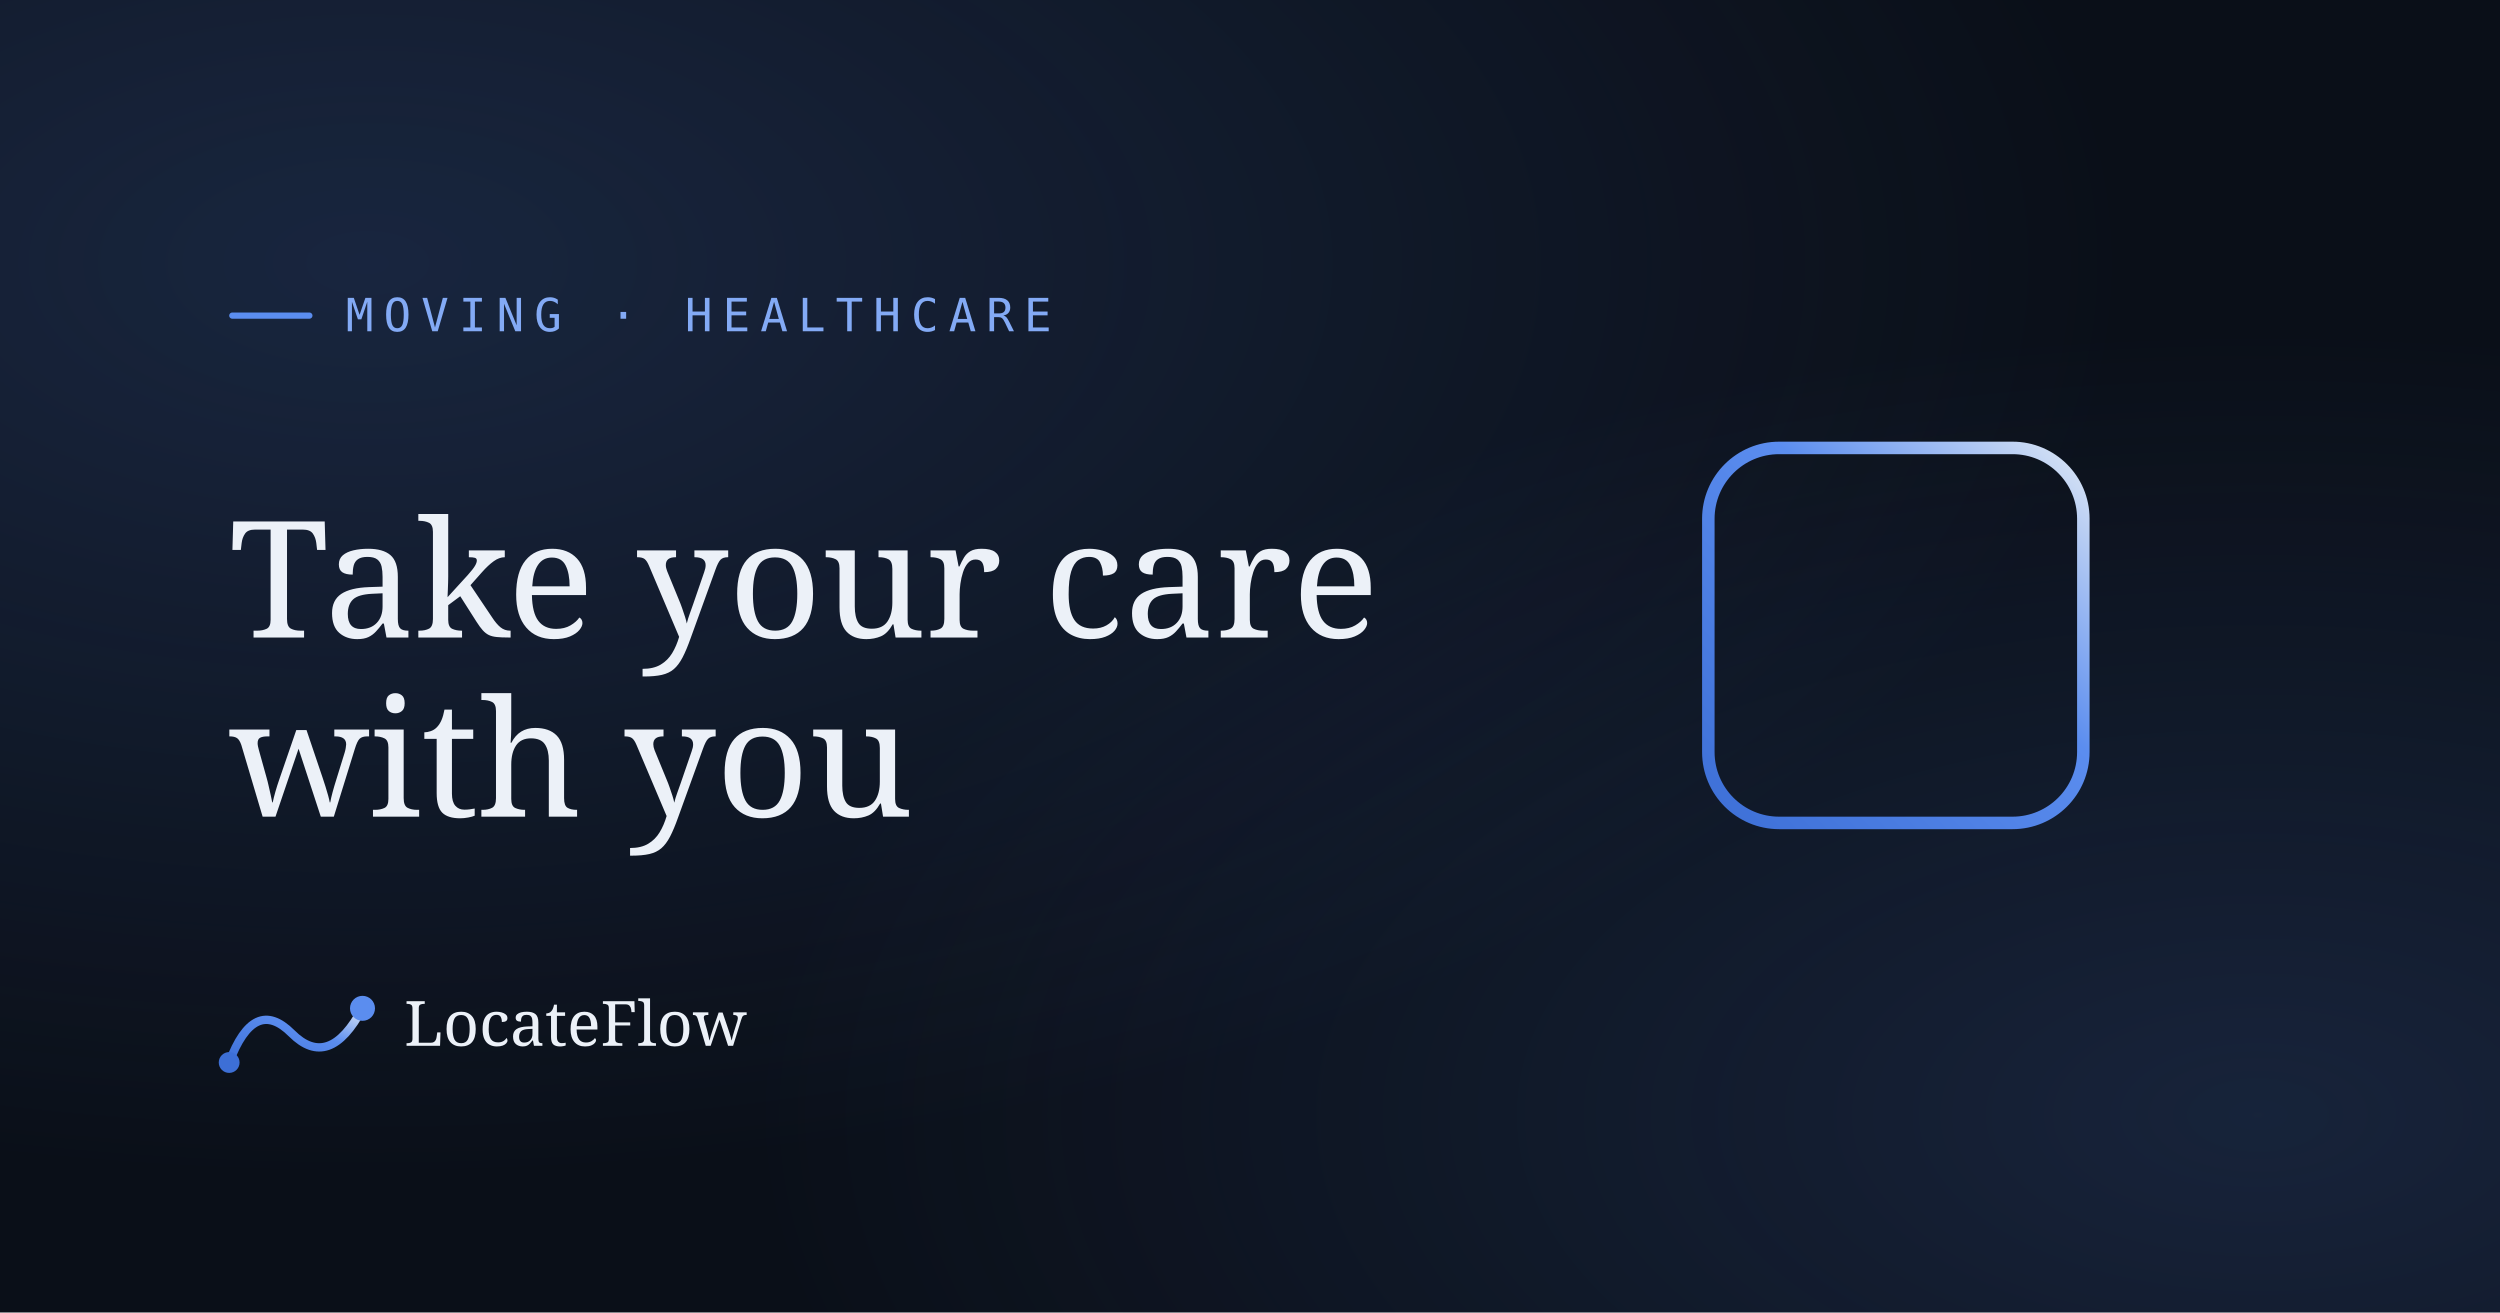
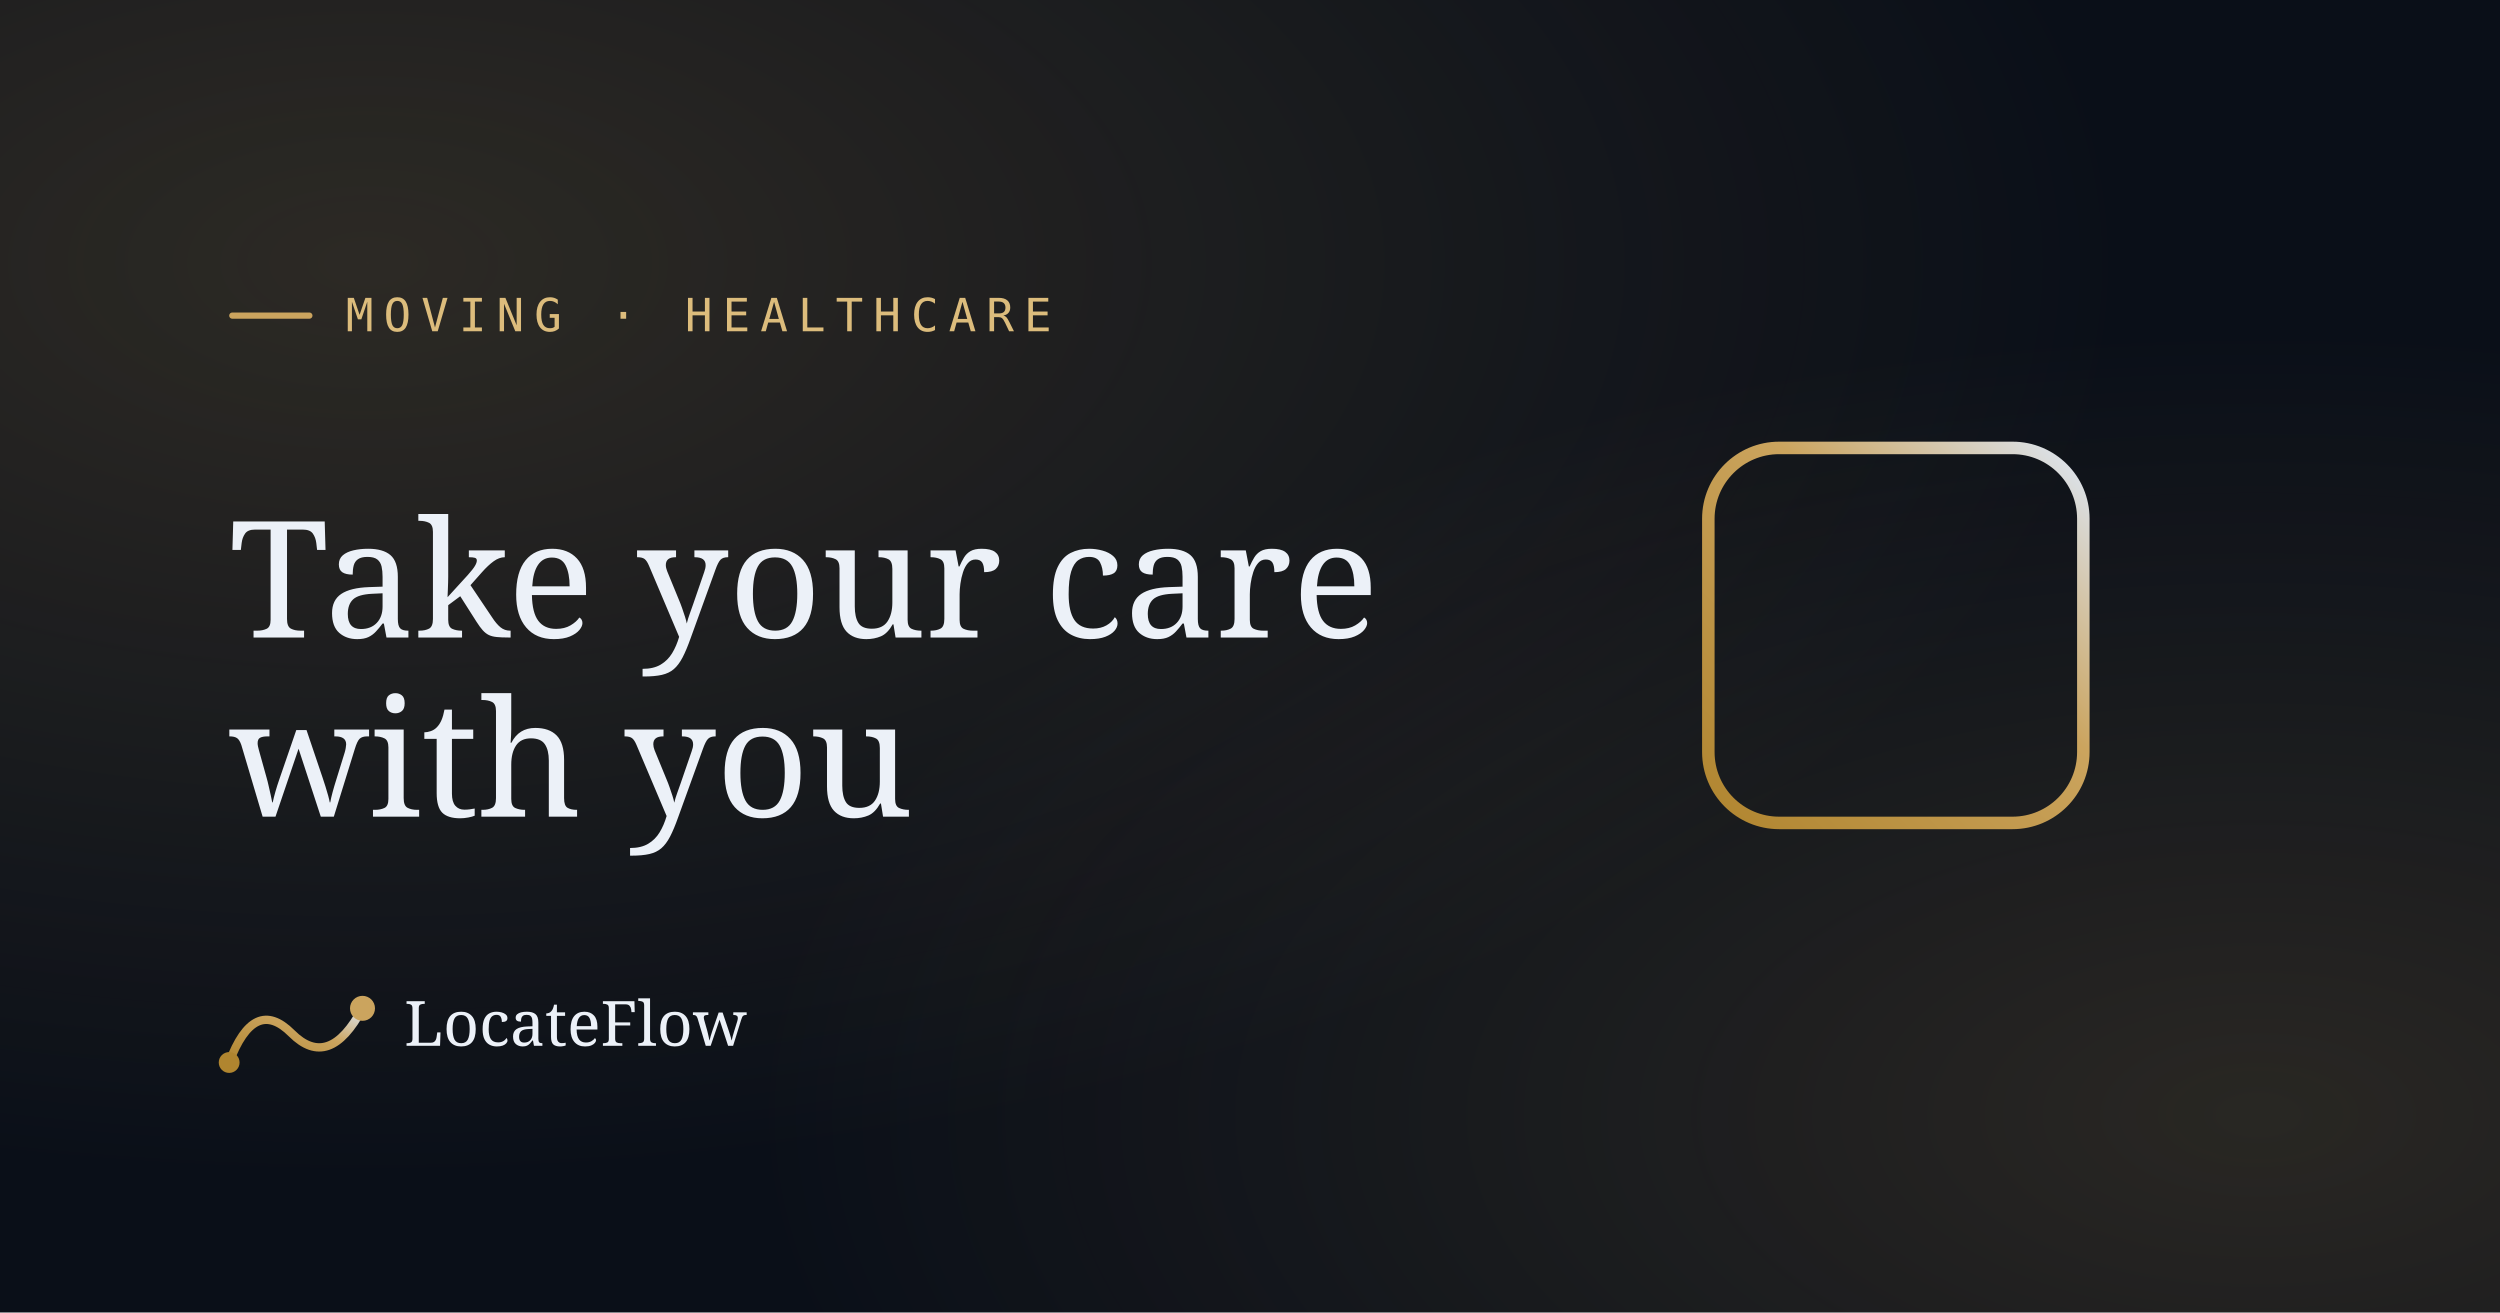
<svg xmlns="http://www.w3.org/2000/svg" viewBox="0 0 1200 630" fill="none" role="img" aria-label="Transferring healthcare when you move">
  <defs>
    <linearGradient id="flow" x1="0" y1="1" x2="1" y2="0">
-       <stop offset="0%" stop-color="#3D6FD6" />
-       <stop offset="60%" stop-color="#5B8DEF" />
+       <stop offset="0%" stop-color="#B0852F" />
+       <stop offset="60%" stop-color="#CBA45E" />
      <stop offset="100%" stop-color="#DDE7F5" />
    </linearGradient>
    <radialGradient id="tr" cx="0.15" cy="0.2" r="0.7">
-       <stop offset="0%" stop-color="#5B8DEF" stop-opacity="0.18" />
-       <stop offset="100%" stop-color="#5B8DEF" stop-opacity="0" />
+       <stop offset="0%" stop-color="#CBA45E" stop-opacity="0.18" />
+       <stop offset="100%" stop-color="#CBA45E" stop-opacity="0" />
    </radialGradient>
    <radialGradient id="br" cx="0.9" cy="0.85" r="0.6">
-       <stop offset="0%" stop-color="#5B8DEF" stop-opacity="0.16" />
-       <stop offset="100%" stop-color="#5B8DEF" stop-opacity="0" />
+       <stop offset="0%" stop-color="#CBA45E" stop-opacity="0.16" />
+       <stop offset="100%" stop-color="#CBA45E" stop-opacity="0" />
    </radialGradient>
  </defs>
  <rect width="1200" height="630" fill="#0A0F18" />
  <rect width="1200" height="630" fill="url(#tr)" />
  <rect width="1200" height="630" fill="url(#br)" />
-   <rect x="110" y="150" width="40" height="3" rx="1.5" fill="#5B8DEF" />
-   <text x="166" y="159" font-family="'Geist Mono', ui-monospace, monospace" font-size="22" letter-spacing="0.22em" fill="#83AAF5">MOVING · HEALTHCARE</text>
+   <rect x="110" y="150" width="40" height="3" rx="1.5" fill="#CBA45E" />
+   <text x="166" y="159" font-family="'Geist Mono', ui-monospace, monospace" font-size="22" letter-spacing="0.22em" fill="#DCBC7C">MOVING · HEALTHCARE</text>
  <text x="110" y="306" font-family="Playfair Display, Didot, Georgia, serif" font-size="78" font-weight="500" fill="#ECF1F8" letter-spacing="0">Take your care</text>
  <text x="110" y="392" font-family="Playfair Display, Didot, Georgia, serif" font-size="78" font-weight="500" fill="#ECF1F8" letter-spacing="0">with you</text>
  <g transform="translate(820,215)" stroke="url(#flow)" stroke-width="6" stroke-linecap="round" stroke-linejoin="round">
    <rect x="0" y="0" width="180" height="180" rx="34" />
    <path d="M90 42 V 138" stroke-width="18" />
    <path d="M42 90 H 138" stroke-width="18" />
  </g>
  <g transform="translate(110,470)">
    <path d="M0 40 Q 12 8, 30 26 T 64 14" stroke="url(#flow)" stroke-width="4" fill="none" stroke-linecap="round" />
-     <circle cx="0" cy="40" r="5" fill="#3D6FD6" />
-     <circle cx="64" cy="14" r="6" fill="#5B8DEF" />
+     <circle cx="0" cy="40" r="5" fill="#B0852F" />
+     <circle cx="64" cy="14" r="6" fill="#CBA45E" />
    <text x="84" y="32" font-family="Playfair Display, Didot, Georgia, serif" font-size="30" fill="#ECF1F8">LocateFlow</text>
  </g>
</svg>
